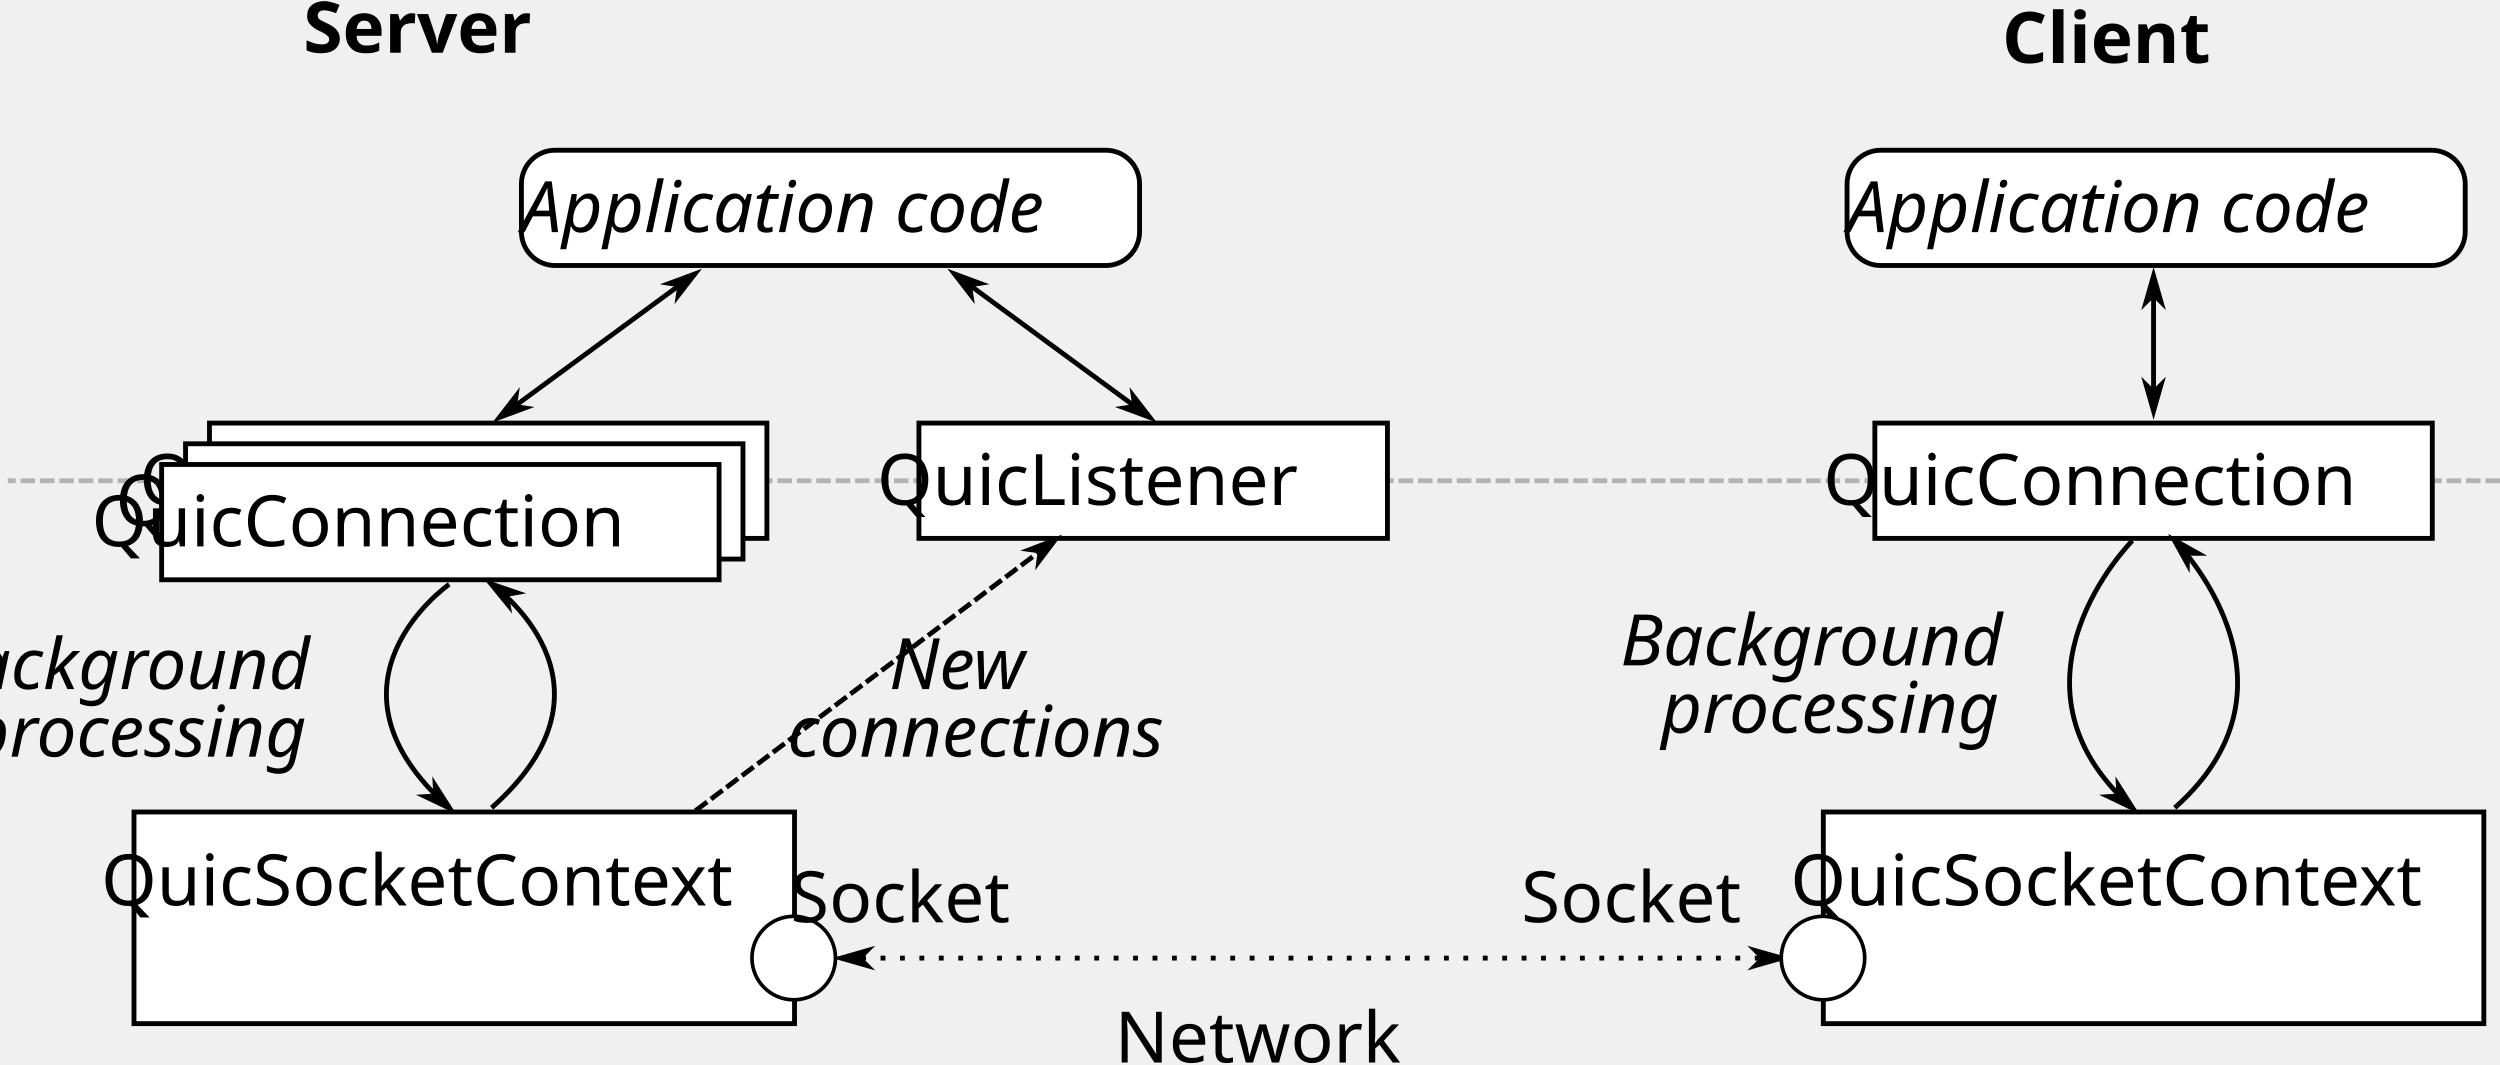
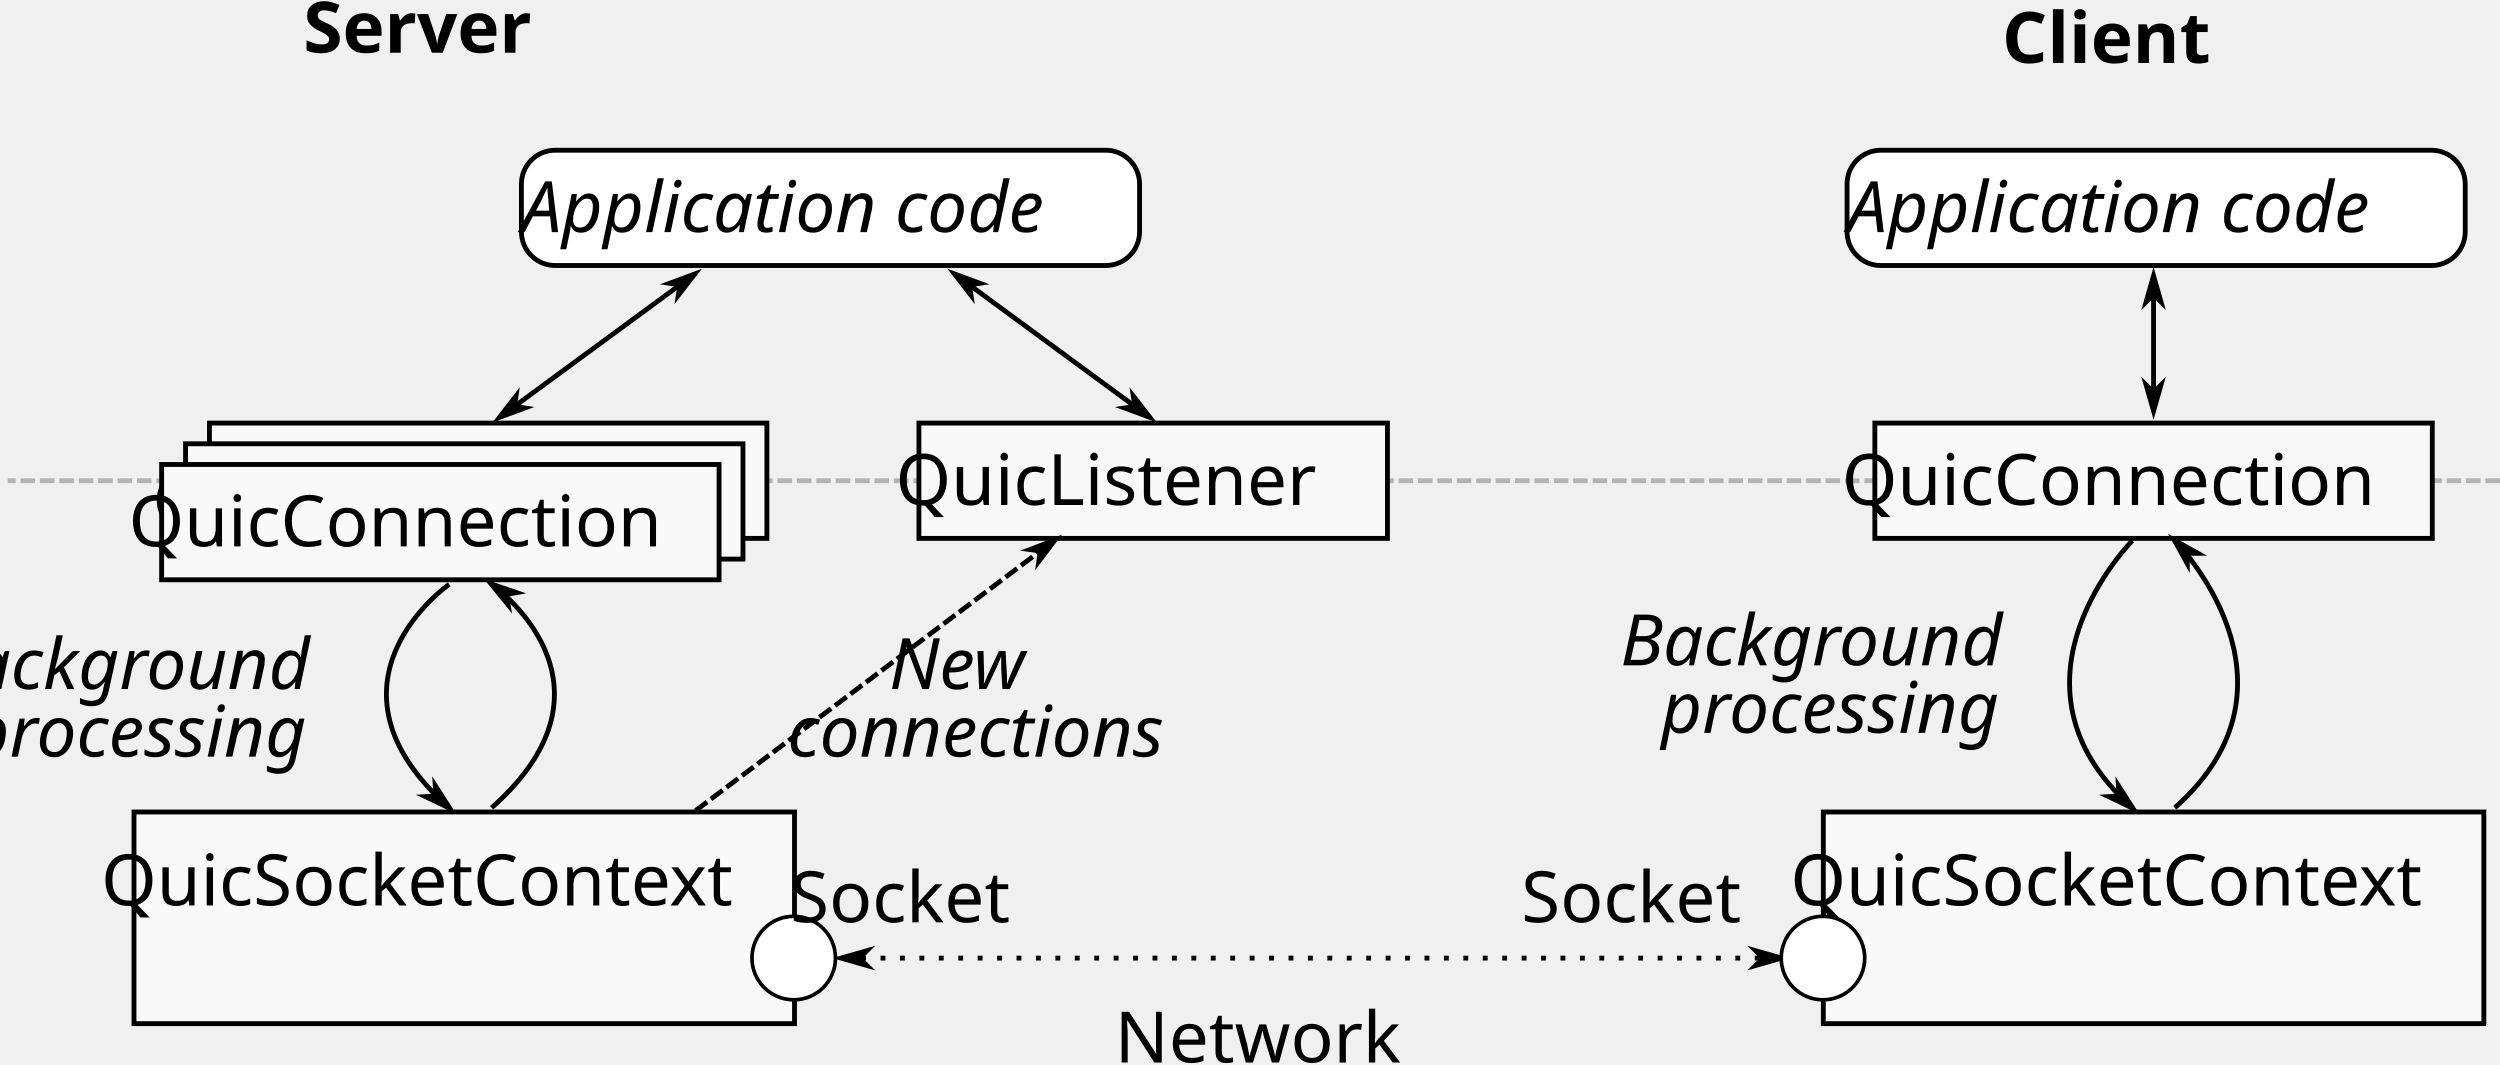
- <svg xmlns="http://www.w3.org/2000/svg" width="136.407mm" height="58.062mm" viewBox="0 0 136.407 58.062" version="1.1" id="svg8">
+ <svg xmlns="http://www.w3.org/2000/svg" id="svg8" version="1.1" viewBox="0 0 136.407 58.062" height="58.062mm" width="136.407mm">
  <defs id="defs2">
-     <marker style="overflow:visible" id="marker2429" refX="0" refY="0" orient="auto">
-       <path transform="matrix(-0.4,0,0,-0.4,-4,0)" style="fill:#000000;fill-opacity:1;fill-rule:evenodd;stroke:#000000;stroke-width:1pt;stroke-opacity:1" d="M 0,0 5,-5 -12.5,0 5,5 Z" id="path2427" />
+     <marker orient="auto" refY="0" refX="0" id="marker2429" style="overflow:visible">
+       <path id="path2427" d="M 0,0 5,-5 -12.5,0 5,5 Z" style="fill:#000000;fill-opacity:1;fill-rule:evenodd;stroke:#000000;stroke-width:1pt;stroke-opacity:1" transform="matrix(-0.4,0,0,-0.4,-4,0)" />
    </marker>
-     <marker style="overflow:visible" id="marker2347" refX="0" refY="0" orient="auto">
-       <path transform="matrix(0.4,0,0,0.4,4,0)" style="fill:#000000;fill-opacity:1;fill-rule:evenodd;stroke:#000000;stroke-width:1pt;stroke-opacity:1" d="M 0,0 5,-5 -12.5,0 5,5 Z" id="path2345" />
+     <marker orient="auto" refY="0" refX="0" id="marker2347" style="overflow:visible">
+       <path id="path2345" d="M 0,0 5,-5 -12.5,0 5,5 Z" style="fill:#000000;fill-opacity:1;fill-rule:evenodd;stroke:#000000;stroke-width:1pt;stroke-opacity:1" transform="matrix(0.4,0,0,0.4,4,0)" />
    </marker>
-     <marker style="overflow:visible" id="marker2067" refX="0" refY="0" orient="auto">
-       <path transform="matrix(-0.4,0,0,-0.4,-4,0)" style="fill:#000000;fill-opacity:1;fill-rule:evenodd;stroke:#000000;stroke-width:1pt;stroke-opacity:1" d="M 0,0 5,-5 -12.5,0 5,5 Z" id="path2065" />
+     <marker orient="auto" refY="0" refX="0" id="marker2067" style="overflow:visible">
+       <path id="path2065" d="M 0,0 5,-5 -12.5,0 5,5 Z" style="fill:#000000;fill-opacity:1;fill-rule:evenodd;stroke:#000000;stroke-width:1pt;stroke-opacity:1" transform="matrix(-0.4,0,0,-0.4,-4,0)" />
    </marker>
-     <marker style="overflow:visible" id="marker1821" refX="0" refY="0" orient="auto">
-       <path transform="matrix(-0.4,0,0,-0.4,-4,0)" style="fill:#000000;fill-opacity:1;fill-rule:evenodd;stroke:#000000;stroke-width:1pt;stroke-opacity:1" d="M 0,0 5,-5 -12.5,0 5,5 Z" id="path1819" />
+     <marker orient="auto" refY="0" refX="0" id="marker1821" style="overflow:visible">
+       <path id="path1819" d="M 0,0 5,-5 -12.5,0 5,5 Z" style="fill:#000000;fill-opacity:1;fill-rule:evenodd;stroke:#000000;stroke-width:1pt;stroke-opacity:1" transform="matrix(-0.4,0,0,-0.4,-4,0)" />
    </marker>
-     <marker style="overflow:visible" id="marker1811" refX="0" refY="0" orient="auto">
-       <path transform="matrix(0.4,0,0,0.4,4,0)" style="fill:#000000;fill-opacity:1;fill-rule:evenodd;stroke:#000000;stroke-width:1pt;stroke-opacity:1" d="M 0,0 5,-5 -12.5,0 5,5 Z" id="path1809" />
+     <marker orient="auto" refY="0" refX="0" id="marker1811" style="overflow:visible">
+       <path id="path1809" d="M 0,0 5,-5 -12.5,0 5,5 Z" style="fill:#000000;fill-opacity:1;fill-rule:evenodd;stroke:#000000;stroke-width:1pt;stroke-opacity:1" transform="matrix(0.4,0,0,0.4,4,0)" />
    </marker>
-     <marker style="overflow:visible" id="marker1629" refX="0" refY="0" orient="auto">
-       <path transform="matrix(-0.4,0,0,-0.4,-4,0)" style="fill:#000000;fill-opacity:1;fill-rule:evenodd;stroke:#000000;stroke-width:1pt;stroke-opacity:1" d="M 0,0 5,-5 -12.5,0 5,5 Z" id="path1627" />
+     <marker orient="auto" refY="0" refX="0" id="marker1629" style="overflow:visible">
+       <path id="path1627" d="M 0,0 5,-5 -12.5,0 5,5 Z" style="fill:#000000;fill-opacity:1;fill-rule:evenodd;stroke:#000000;stroke-width:1pt;stroke-opacity:1" transform="matrix(-0.4,0,0,-0.4,-4,0)" />
    </marker>
-     <marker style="overflow:visible" id="marker1619" refX="0" refY="0" orient="auto">
-       <path transform="matrix(0.4,0,0,0.4,4,0)" style="fill:#000000;fill-opacity:1;fill-rule:evenodd;stroke:#000000;stroke-width:1pt;stroke-opacity:1" d="M 0,0 5,-5 -12.5,0 5,5 Z" id="path1617" />
+     <marker orient="auto" refY="0" refX="0" id="marker1619" style="overflow:visible">
+       <path id="path1617" d="M 0,0 5,-5 -12.5,0 5,5 Z" style="fill:#000000;fill-opacity:1;fill-rule:evenodd;stroke:#000000;stroke-width:1pt;stroke-opacity:1" transform="matrix(0.4,0,0,0.4,4,0)" />
    </marker>
-     <marker style="overflow:visible" id="marker1451" refX="0" refY="0" orient="auto">
-       <path transform="matrix(-0.4,0,0,-0.4,-4,0)" style="fill:#000000;fill-opacity:1;fill-rule:evenodd;stroke:#000000;stroke-width:1pt;stroke-opacity:1" d="M 0,0 5,-5 -12.5,0 5,5 Z" id="path1449" />
+     <marker orient="auto" refY="0" refX="0" id="marker1451" style="overflow:visible">
+       <path id="path1449" d="M 0,0 5,-5 -12.5,0 5,5 Z" style="fill:#000000;fill-opacity:1;fill-rule:evenodd;stroke:#000000;stroke-width:1pt;stroke-opacity:1" transform="matrix(-0.4,0,0,-0.4,-4,0)" />
    </marker>
-     <marker style="overflow:visible" id="marker1441" refX="0" refY="0" orient="auto">
-       <path transform="matrix(0.4,0,0,0.4,4,0)" style="fill:#000000;fill-opacity:1;fill-rule:evenodd;stroke:#000000;stroke-width:1pt;stroke-opacity:1" d="M 0,0 5,-5 -12.5,0 5,5 Z" id="path1439" />
+     <marker orient="auto" refY="0" refX="0" id="marker1441" style="overflow:visible">
+       <path id="path1439" d="M 0,0 5,-5 -12.5,0 5,5 Z" style="fill:#000000;fill-opacity:1;fill-rule:evenodd;stroke:#000000;stroke-width:1pt;stroke-opacity:1" transform="matrix(0.4,0,0,0.4,4,0)" />
    </marker>
-     <marker style="overflow:visible" id="Arrow1Mstart" refX="0" refY="0" orient="auto">
-       <path transform="matrix(0.4,0,0,0.4,4,0)" style="fill:#000000;fill-opacity:1;fill-rule:evenodd;stroke:#000000;stroke-width:1pt;stroke-opacity:1" d="M 0,0 5,-5 -12.5,0 5,5 Z" id="path1007" />
+     <marker orient="auto" refY="0" refX="0" id="Arrow1Mstart" style="overflow:visible">
+       <path id="path1007" d="M 0,0 5,-5 -12.5,0 5,5 Z" style="fill:#000000;fill-opacity:1;fill-rule:evenodd;stroke:#000000;stroke-width:1pt;stroke-opacity:1" transform="matrix(0.4,0,0,0.4,4,0)" />
    </marker>
-     <marker style="overflow:visible" id="Arrow1Mend" refX="0" refY="0" orient="auto">
-       <path transform="matrix(-0.4,0,0,-0.4,-4,0)" style="fill:#000000;fill-opacity:1;fill-rule:evenodd;stroke:#000000;stroke-width:1pt;stroke-opacity:1" d="M 0,0 5,-5 -12.5,0 5,5 Z" id="path1010" />
+     <marker orient="auto" refY="0" refX="0" id="Arrow1Mend" style="overflow:visible">
+       <path id="path1010" d="M 0,0 5,-5 -12.5,0 5,5 Z" style="fill:#000000;fill-opacity:1;fill-rule:evenodd;stroke:#000000;stroke-width:1pt;stroke-opacity:1" transform="matrix(-0.4,0,0,-0.4,-4,0)" />
    </marker>
-     <marker style="overflow:visible" id="marker2627" refX="0" refY="0" orient="auto">
-       <path transform="matrix(0.4,0,0,0.4,4,0)" style="fill:#000000;fill-opacity:1;fill-rule:evenodd;stroke:#000000;stroke-width:1pt;stroke-opacity:1" d="M 0,0 5,-5 -12.5,0 5,5 Z" id="path2625" />
+     <marker orient="auto" refY="0" refX="0" id="marker2627" style="overflow:visible">
+       <path id="path2625" d="M 0,0 5,-5 -12.5,0 5,5 Z" style="fill:#000000;fill-opacity:1;fill-rule:evenodd;stroke:#000000;stroke-width:1pt;stroke-opacity:1" transform="matrix(0.4,0,0,0.4,4,0)" />
    </marker>
-     <marker style="overflow:visible" id="marker2637" refX="0" refY="0" orient="auto">
-       <path transform="matrix(-0.4,0,0,-0.4,-4,0)" style="fill:#000000;fill-opacity:1;fill-rule:evenodd;stroke:#000000;stroke-width:1pt;stroke-opacity:1" d="M 0,0 5,-5 -12.5,0 5,5 Z" id="path2635" />
+     <marker orient="auto" refY="0" refX="0" id="marker2637" style="overflow:visible">
+       <path id="path2635" d="M 0,0 5,-5 -12.5,0 5,5 Z" style="fill:#000000;fill-opacity:1;fill-rule:evenodd;stroke:#000000;stroke-width:1pt;stroke-opacity:1" transform="matrix(-0.4,0,0,-0.4,-4,0)" />
    </marker>
-     <marker style="overflow:visible" id="marker2347-3" refX="0" refY="0" orient="auto">
-       <path transform="matrix(0.4,0,0,0.4,4,0)" style="fill:#000000;fill-opacity:1;fill-rule:evenodd;stroke:#000000;stroke-width:1pt;stroke-opacity:1" d="M 0,0 5,-5 -12.5,0 5,5 Z" id="path2345-8" />
+     <marker orient="auto" refY="0" refX="0" id="marker2347-3" style="overflow:visible">
+       <path id="path2345-8" d="M 0,0 5,-5 -12.5,0 5,5 Z" style="fill:#000000;fill-opacity:1;fill-rule:evenodd;stroke:#000000;stroke-width:1pt;stroke-opacity:1" transform="matrix(0.4,0,0,0.4,4,0)" />
    </marker>
-     <marker style="overflow:visible" id="marker2429-5" refX="0" refY="0" orient="auto">
-       <path transform="matrix(-0.4,0,0,-0.4,-4,0)" style="fill:#000000;fill-opacity:1;fill-rule:evenodd;stroke:#000000;stroke-width:1pt;stroke-opacity:1" d="M 0,0 5,-5 -12.5,0 5,5 Z" id="path2427-6" />
+     <marker orient="auto" refY="0" refX="0" id="marker2429-5" style="overflow:visible">
+       <path id="path2427-6" d="M 0,0 5,-5 -12.5,0 5,5 Z" style="fill:#000000;fill-opacity:1;fill-rule:evenodd;stroke:#000000;stroke-width:1pt;stroke-opacity:1" transform="matrix(-0.4,0,0,-0.4,-4,0)" />
    </marker>
  </defs>
-   <g id="layer1" transform="translate(-12.75282,5.172598)">
-     <path style="fill:#b3b3b3;stroke:#b3b3b3;stroke-width:0.265;stroke-linecap:butt;stroke-linejoin:miter;stroke-miterlimit:4;stroke-dasharray:0.794, 0.265;stroke-dashoffset:0;stroke-opacity:1" d="M 149.16,21.058 H 13.177" id="path2201" />
-     <text xml:space="preserve" style="font-size:3.528px;line-height:1.25;font-family:sans-serif;-inkscape-font-specification:sans-serif;letter-spacing:0px;stroke-width:0.265" x="37.19" y="33.547" id="text835">
-       <tspan id="tspan833" x="37.19" y="33.547" style="stroke-width:0.265" />
+   <g transform="translate(-12.75282,5.172598)" id="layer1">
+     <path id="path2201" d="M 149.16,21.058 H 13.177" style="fill:#b3b3b3;stroke:#b3b3b3;stroke-width:0.265;stroke-linecap:butt;stroke-linejoin:miter;stroke-miterlimit:4;stroke-dasharray:0.794, 0.265;stroke-dashoffset:0;stroke-opacity:1" />
+     <text id="text835" y="33.547" x="37.19" style="font-size:3.528px;line-height:1.25;font-family:sans-serif;-inkscape-font-specification:sans-serif;letter-spacing:0px;stroke-width:0.265" xml:space="preserve">
+       <tspan style="stroke-width:0.265" y="33.547" x="37.19" id="tspan833" />
    </text>
-     <text xml:space="preserve" style="font-style:normal;font-variant:normal;font-weight:bold;font-stretch:normal;font-size:3.881px;line-height:1.25;font-family:sans-serif;-inkscape-font-specification:'sans-serif Bold';text-align:center;letter-spacing:0px;text-anchor:middle;stroke-width:0.265" x="38.059" y="-2.297" id="text855">
-       <tspan id="tspan853" x="38.059" y="-2.297" style="font-style:normal;font-variant:normal;font-weight:bold;font-stretch:normal;font-family:sans-serif;-inkscape-font-specification:'sans-serif Bold';stroke-width:0.265">Server</tspan>
+     <text id="text855" y="-2.297" x="38.059" style="font-style:normal;font-variant:normal;font-weight:bold;font-stretch:normal;font-size:3.881px;line-height:1.25;font-family:sans-serif;-inkscape-font-specification:'sans-serif Bold';text-align:center;letter-spacing:0px;text-anchor:middle;stroke-width:0.265" xml:space="preserve">
+       <tspan style="font-style:normal;font-variant:normal;font-weight:bold;font-stretch:normal;font-family:sans-serif;-inkscape-font-specification:'sans-serif Bold';stroke-width:0.265" y="-2.297" x="38.059" id="tspan853">Server</tspan>
    </text>
-     <text xml:space="preserve" style="font-style:normal;font-variant:normal;font-weight:bold;font-stretch:normal;font-size:3.881px;line-height:1.25;font-family:sans-serif;-inkscape-font-specification:'sans-serif Bold';text-align:center;letter-spacing:0px;text-anchor:middle;stroke-width:0.265" x="130.203" y="-1.733" id="text859">
-       <tspan id="tspan857" x="130.203" y="-1.733" style="font-style:normal;font-variant:normal;font-weight:bold;font-stretch:normal;font-family:sans-serif;-inkscape-font-specification:'sans-serif Bold';stroke-width:0.265">Client</tspan>
+     <text id="text859" y="-1.733" x="130.203" style="font-style:normal;font-variant:normal;font-weight:bold;font-stretch:normal;font-size:3.881px;line-height:1.25;font-family:sans-serif;-inkscape-font-specification:'sans-serif Bold';text-align:center;letter-spacing:0px;text-anchor:middle;stroke-width:0.265" xml:space="preserve">
+       <tspan style="font-style:normal;font-variant:normal;font-weight:bold;font-stretch:normal;font-family:sans-serif;-inkscape-font-specification:'sans-serif Bold';stroke-width:0.265" y="-1.733" x="130.203" id="tspan857">Client</tspan>
    </text>
-     <path style="fill:none;stroke:#000000;stroke-width:0.265;stroke-linecap:butt;stroke-linejoin:miter;stroke-miterlimit:4;stroke-dasharray:0.265, 0.795;stroke-dashoffset:0;stroke-opacity:1;marker-start:url(#marker1811);marker-end:url(#marker2067)" d="m 58.678,47.104 h 51.244" id="path904" />
-     <rect style="fill:#ffffff;stroke:#000000;stroke-width:0.265;stroke-miterlimit:4;stroke-dasharray:none;stroke-dashoffset:0" id="rect979" width="36.04" height="11.548" x="20.064" y="39.132" />
-     <text xml:space="preserve" style="font-style:normal;font-variant:normal;font-weight:normal;font-stretch:normal;font-size:3.881px;line-height:1.25;font-family:sans-serif;-inkscape-font-specification:sans-serif;text-align:center;letter-spacing:0px;text-anchor:middle;stroke-width:0.265" x="38.026" y="44.232" id="text983">
-       <tspan id="tspan981" x="38.026" y="44.232" style="font-style:normal;font-variant:normal;font-weight:normal;font-stretch:normal;font-family:sans-serif;-inkscape-font-specification:sans-serif;stroke-width:0.265">QuicSocketContext</tspan>
+     <path id="path904" d="m 58.678,47.104 h 51.244" style="fill:none;stroke:#000000;stroke-width:0.265;stroke-linecap:butt;stroke-linejoin:miter;stroke-miterlimit:4;stroke-dasharray:0.265, 0.795;stroke-dashoffset:0;stroke-opacity:1;marker-start:url(#marker1811);marker-end:url(#marker2067)" />
+     <rect y="39.132" x="20.064" height="11.548" width="36.04" id="rect979" style="fill:#f9f9f9;stroke:#000000;stroke-width:0.265;stroke-miterlimit:4;stroke-dasharray:none;stroke-dashoffset:0" />
+     <text id="text983" y="44.232" x="38.026" style="font-style:normal;font-variant:normal;font-weight:normal;font-stretch:normal;font-size:3.881px;line-height:1.25;font-family:sans-serif;-inkscape-font-specification:sans-serif;text-align:center;letter-spacing:0px;text-anchor:middle;stroke-width:0.265" xml:space="preserve">
+       <tspan style="font-style:normal;font-variant:normal;font-weight:normal;font-stretch:normal;font-family:sans-serif;-inkscape-font-specification:sans-serif;stroke-width:0.265" y="44.232" x="38.026" id="tspan981">QuicSocketContext</tspan>
    </text>
-     <circle style="fill:#ffffff;stroke:#000000;stroke-width:0.2" id="path887" cx="56.06" cy="47.102" r="2.278" />
-     <rect style="fill:#ffffff;stroke:#000000;stroke-width:0.265;stroke-miterlimit:4;stroke-dasharray:none;stroke-dashoffset:0" id="rect964" width="36.04" height="11.548" x="112.238" y="39.132" />
-     <text xml:space="preserve" style="font-style:normal;font-variant:normal;font-weight:normal;font-stretch:normal;font-size:3.881px;line-height:1.25;font-family:sans-serif;-inkscape-font-specification:sans-serif;text-align:center;letter-spacing:0px;text-anchor:middle;stroke-width:0.265" x="130.199" y="44.232" id="text908">
-       <tspan id="tspan906" x="130.199" y="44.232" style="font-style:normal;font-variant:normal;font-weight:normal;font-stretch:normal;font-family:sans-serif;-inkscape-font-specification:sans-serif;stroke-width:0.265">QuicSocketContext</tspan>
+     <circle r="2.278" cy="47.102" cx="56.06" id="path887" style="fill:#ffffff;stroke:#000000;stroke-width:0.2" />
+     <rect y="39.132" x="112.238" height="11.548" width="36.04" id="rect964" style="fill:#f9f9f9;stroke:#000000;stroke-width:0.265;stroke-miterlimit:4;stroke-dasharray:none;stroke-dashoffset:0" />
+     <text id="text908" y="44.232" x="130.199" style="font-style:normal;font-variant:normal;font-weight:normal;font-stretch:normal;font-size:3.881px;line-height:1.25;font-family:sans-serif;-inkscape-font-specification:sans-serif;text-align:center;letter-spacing:0px;text-anchor:middle;stroke-width:0.265" xml:space="preserve">
+       <tspan style="font-style:normal;font-variant:normal;font-weight:normal;font-stretch:normal;font-family:sans-serif;-inkscape-font-specification:sans-serif;stroke-width:0.265" y="44.232" x="130.199" id="tspan906">QuicSocketContext</tspan>
    </text>
-     <text xml:space="preserve" style="font-style:normal;font-variant:normal;font-weight:normal;font-stretch:normal;font-size:3.881px;line-height:1.25;font-family:sans-serif;-inkscape-font-specification:sans-serif;text-align:center;letter-spacing:0px;text-anchor:middle;stroke-width:0.265" x="104.278" y="45.151" id="text898">
-       <tspan id="tspan896" x="104.278" y="45.151" style="font-style:normal;font-variant:normal;font-weight:normal;font-stretch:normal;font-family:sans-serif;-inkscape-font-specification:sans-serif;stroke-width:0.265">Socket</tspan>
+     <text id="text898" y="45.151" x="104.278" style="font-style:normal;font-variant:normal;font-weight:normal;font-stretch:normal;font-size:3.881px;line-height:1.25;font-family:sans-serif;-inkscape-font-specification:sans-serif;text-align:center;letter-spacing:0px;text-anchor:middle;stroke-width:0.265" xml:space="preserve">
+       <tspan style="font-style:normal;font-variant:normal;font-weight:normal;font-stretch:normal;font-family:sans-serif;-inkscape-font-specification:sans-serif;stroke-width:0.265" y="45.151" x="104.278" id="tspan896">Socket</tspan>
    </text>
-     <circle style="fill:#ffffff;stroke:#000000;stroke-width:0.2" id="circle900" cx="112.219" cy="47.102" r="2.278" />
-     <text xml:space="preserve" style="font-style:normal;font-variant:normal;font-weight:normal;font-stretch:normal;font-size:3.881px;line-height:1.25;font-family:sans-serif;-inkscape-font-specification:sans-serif;text-align:center;letter-spacing:0px;text-anchor:middle;stroke-width:0.265" x="83.906" y="52.8" id="text920">
-       <tspan id="tspan918" x="83.906" y="52.8" style="font-style:normal;font-variant:normal;font-weight:normal;font-stretch:normal;font-family:sans-serif;-inkscape-font-specification:sans-serif;text-align:center;text-anchor:middle;stroke-width:0.265">Network</tspan>
+     <circle r="2.278" cy="47.102" cx="112.219" id="circle900" style="fill:#ffffff;stroke:#000000;stroke-width:0.2" />
+     <text id="text920" y="52.8" x="83.906" style="font-style:normal;font-variant:normal;font-weight:normal;font-stretch:normal;font-size:3.881px;line-height:1.25;font-family:sans-serif;-inkscape-font-specification:sans-serif;text-align:center;letter-spacing:0px;text-anchor:middle;stroke-width:0.265" xml:space="preserve">
+       <tspan style="font-style:normal;font-variant:normal;font-weight:normal;font-stretch:normal;font-family:sans-serif;-inkscape-font-specification:sans-serif;text-align:center;text-anchor:middle;stroke-width:0.265" y="52.8" x="83.906" id="tspan918">Network</tspan>
    </text>
-     <g id="g933" transform="translate(69.2602,2.252907)">
-       <rect style="fill:#ffffff;stroke:#000000;stroke-width:0.265;stroke-miterlimit:4;stroke-dasharray:none;stroke-dashoffset:0" id="rect924" width="30.415" height="6.291" x="45.79" y="15.659" />
-       <text xml:space="preserve" style="font-style:normal;font-variant:normal;font-weight:normal;font-stretch:normal;font-size:3.881px;line-height:1.25;font-family:sans-serif;-inkscape-font-specification:sans-serif;text-align:center;letter-spacing:0px;text-anchor:middle;stroke-width:0.265" x="61.057" y="20.128" id="text928">
-         <tspan id="tspan926" x="61.057" y="20.128" style="font-style:normal;font-variant:normal;font-weight:normal;font-stretch:normal;font-family:sans-serif;-inkscape-font-specification:sans-serif;stroke-width:0.265">QuicConnection</tspan>
-       </text>
+     <rect style="fill:#f9f9f9;stroke:#000000;stroke-width:0.265;stroke-miterlimit:4;stroke-dasharray:none;stroke-dashoffset:0" id="rect924" width="30.415" height="6.291" x="115.05" y="17.912" />
+     <text xml:space="preserve" style="font-style:normal;font-variant:normal;font-weight:normal;font-stretch:normal;font-size:3.881px;line-height:1.25;font-family:sans-serif;-inkscape-font-specification:sans-serif;text-align:center;letter-spacing:0px;text-anchor:middle;stroke-width:0.265" x="130.318" y="22.381" id="text928">
+       <tspan id="tspan926" x="130.318" y="22.381" style="font-style:normal;font-variant:normal;font-weight:normal;font-stretch:normal;font-family:sans-serif;-inkscape-font-specification:sans-serif;stroke-width:0.265">QuicConnection</tspan>
+     </text>
+     <rect style="fill:#f9f9f9;stroke:#000000;stroke-width:0.265;stroke-miterlimit:4;stroke-dasharray:none;stroke-dashoffset:0" id="rect948" width="25.563" height="6.291" x="62.892" y="17.912" />
+     <text xml:space="preserve" style="font-style:normal;font-variant:normal;font-weight:normal;font-stretch:normal;font-size:3.881px;line-height:1.25;font-family:sans-serif;-inkscape-font-specification:sans-serif;text-align:center;letter-spacing:0px;text-anchor:middle;stroke-width:0.265" x="75.623" y="22.381" id="text952">
+       <tspan id="tspan950" x="75.623" y="22.381" style="font-style:normal;font-variant:normal;font-weight:normal;font-stretch:normal;font-family:sans-serif;-inkscape-font-specification:sans-serif;stroke-width:0.265">QuicListener</tspan>
+     </text>
+     <text id="text989" y="45.151" x="64.387" style="font-style:normal;font-variant:normal;font-weight:normal;font-stretch:normal;font-size:3.881px;line-height:1.25;font-family:sans-serif;-inkscape-font-specification:sans-serif;text-align:center;letter-spacing:0px;text-anchor:middle;stroke-width:0.265" xml:space="preserve">
+       <tspan style="font-style:normal;font-variant:normal;font-weight:normal;font-stretch:normal;font-family:sans-serif;-inkscape-font-specification:sans-serif;stroke-width:0.265" y="45.151" x="64.387" id="tspan987">Socket</tspan>
+     </text>
+     <g transform="translate(0.2309079)" id="g1359">
+       <path id="path997" d="m 131.183,24.325 c 0,0 7.71,7.753 0,14.578" style="fill:none;stroke:#000000;stroke-width:0.265px;stroke-linecap:butt;stroke-linejoin:miter;stroke-opacity:1;marker-start:url(#Arrow1Mstart)" />
+       <path id="path999" d="m 128.87,24.325 c 0,0 -7.71,7.753 0,14.578" style="fill:none;stroke:#000000;stroke-width:0.265px;stroke-linecap:butt;stroke-linejoin:miter;stroke-opacity:1;marker-end:url(#Arrow1Mend)" />
    </g>
-     <g id="g962" transform="translate(-3.785718,-11.50204)">
-       <rect style="fill:#ffffff;stroke:#000000;stroke-width:0.265;stroke-miterlimit:4;stroke-dasharray:none;stroke-dashoffset:0" id="rect948" width="25.563" height="6.291" x="66.678" y="29.414" />
-       <text xml:space="preserve" style="font-style:normal;font-variant:normal;font-weight:normal;font-stretch:normal;font-size:3.881px;line-height:1.25;font-family:sans-serif;-inkscape-font-specification:sans-serif;text-align:center;letter-spacing:0px;text-anchor:middle;stroke-width:0.265" x="79.409" y="33.883" id="text952">
-         <tspan id="tspan950" x="79.409" y="33.883" style="font-style:normal;font-variant:normal;font-weight:normal;font-stretch:normal;font-family:sans-serif;-inkscape-font-specification:sans-serif;stroke-width:0.265">QuicListener</tspan>
-       </text>
+     <rect y="17.912" x="24.181" height="6.291" width="30.415" id="rect922" style="fill:#f9f9f9;stroke:#000000;stroke-width:0.265;stroke-miterlimit:4;stroke-dasharray:none;stroke-dashoffset:0" />
+     <text id="text912" y="22.381" x="39.449" style="font-style:normal;font-variant:normal;font-weight:normal;font-stretch:normal;font-size:3.881px;line-height:1.25;font-family:sans-serif;-inkscape-font-specification:sans-serif;text-align:center;letter-spacing:0px;text-anchor:middle;stroke-width:0.265" xml:space="preserve">
+       <tspan style="font-style:normal;font-variant:normal;font-weight:normal;font-stretch:normal;font-family:sans-serif;-inkscape-font-specification:sans-serif;stroke-width:0.265" y="22.381" x="39.449" id="tspan910">QuicConnection</tspan>
+     </text>
+     <rect y="19.042" x="22.877" height="6.291" width="30.415" id="rect940" style="fill:#f9f9f9;stroke:#000000;stroke-width:0.265;stroke-miterlimit:4;stroke-dasharray:none;stroke-dashoffset:0" />
+     <text id="text944" y="23.511" x="38.144" style="font-style:normal;font-variant:normal;font-weight:normal;font-stretch:normal;font-size:3.881px;line-height:1.25;font-family:sans-serif;-inkscape-font-specification:sans-serif;text-align:center;letter-spacing:0px;text-anchor:middle;stroke-width:0.265" xml:space="preserve">
+       <tspan style="font-style:normal;font-variant:normal;font-weight:normal;font-stretch:normal;font-family:sans-serif;-inkscape-font-specification:sans-serif;stroke-width:0.265" y="23.511" x="38.144" id="tspan942">QuicConnection</tspan>
+     </text>
+     <rect y="20.171" x="21.572" height="6.291" width="30.415" id="rect1565" style="fill:#f9f9f9;stroke:#000000;stroke-width:0.265;stroke-miterlimit:4;stroke-dasharray:none;stroke-dashoffset:0" />
+     <text id="text1569" y="24.64" x="36.84" style="font-style:normal;font-variant:normal;font-weight:normal;font-stretch:normal;font-size:3.881px;line-height:1.25;font-family:sans-serif;-inkscape-font-specification:sans-serif;text-align:center;letter-spacing:0px;text-anchor:middle;stroke-width:0.265" xml:space="preserve">
+       <tspan style="font-style:normal;font-variant:normal;font-weight:normal;font-stretch:normal;font-family:sans-serif;-inkscape-font-specification:sans-serif;stroke-width:0.265" y="24.64" x="36.84" id="tspan1567">QuicConnection</tspan>
+     </text>
+     <g transform="translate(-91.60663)" id="g1615">
+       <path id="path1611" d="m 131.183,26.708 c 0,0 7.71,5.37 0,12.195" style="fill:none;stroke:#000000;stroke-width:0.265px;stroke-linecap:butt;stroke-linejoin:miter;stroke-opacity:1;marker-start:url(#marker1619)" />
+       <path id="path1613" d="m 128.87,26.708 c 0,0 -7.71,5.37 0,12.195" style="fill:none;stroke:#000000;stroke-width:0.265px;stroke-linecap:butt;stroke-linejoin:miter;stroke-opacity:1;marker-end:url(#marker1629)" />
    </g>
-     <text xml:space="preserve" style="font-style:normal;font-variant:normal;font-weight:normal;font-stretch:normal;font-size:3.881px;line-height:1.25;font-family:sans-serif;-inkscape-font-specification:sans-serif;text-align:center;letter-spacing:0px;text-anchor:middle;stroke-width:0.265" x="64.387" y="45.151" id="text989">
-       <tspan id="tspan987" x="64.387" y="45.151" style="font-style:normal;font-variant:normal;font-weight:normal;font-stretch:normal;font-family:sans-serif;-inkscape-font-specification:sans-serif;stroke-width:0.265">Socket</tspan>
+     <text id="text1723" y="31.129" x="115.126" style="font-style:normal;font-variant:normal;font-weight:normal;font-stretch:normal;font-size:3.881px;line-height:0.95;font-family:sans-serif;-inkscape-font-specification:sans-serif;text-align:center;letter-spacing:0px;text-anchor:middle;stroke-width:0.265" xml:space="preserve">
+       <tspan style="font-style:italic;font-variant:normal;font-weight:normal;font-stretch:normal;font-family:sans-serif;-inkscape-font-specification:'sans-serif Italic';stroke-width:0.265" y="31.129" x="115.126" id="tspan1721">Background</tspan>
+       <tspan id="tspan1727" style="font-style:italic;font-variant:normal;font-weight:normal;font-stretch:normal;font-family:sans-serif;-inkscape-font-specification:'sans-serif Italic';stroke-width:0.265" y="34.815" x="115.126">processing</tspan>
    </text>
-     <g id="g1359" transform="translate(0.2309079)">
-       <path style="fill:none;stroke:#000000;stroke-width:0.265px;stroke-linecap:butt;stroke-linejoin:miter;stroke-opacity:1;marker-start:url(#Arrow1Mstart)" d="m 131.183,24.325 c 0,0 7.71,7.753 0,14.578" id="path997" />
-       <path style="fill:none;stroke:#000000;stroke-width:0.265px;stroke-linecap:butt;stroke-linejoin:miter;stroke-opacity:1;marker-end:url(#Arrow1Mend)" d="m 128.87,24.325 c 0,0 -7.71,7.753 0,14.578" id="path999" />
+     <text id="text1753" y="32.425" x="22.77" style="font-style:normal;font-variant:normal;font-weight:normal;font-stretch:normal;font-size:3.881px;line-height:0.95;font-family:sans-serif;-inkscape-font-specification:sans-serif;text-align:center;letter-spacing:0px;text-anchor:middle;stroke-width:0.265" xml:space="preserve">
+       <tspan style="font-style:italic;font-variant:normal;font-weight:normal;font-stretch:normal;font-family:sans-serif;-inkscape-font-specification:'sans-serif Italic';stroke-width:0.265" y="32.425" x="22.77" id="tspan1749">Background</tspan>
+       <tspan id="tspan1751" style="font-style:italic;font-variant:normal;font-weight:normal;font-stretch:normal;font-family:sans-serif;-inkscape-font-specification:'sans-serif Italic';stroke-width:0.265" y="36.112" x="22.77">processing</tspan>
+     </text>
+     <g transform="translate(-76.68062)" id="g1807">
+       <path id="path2041" d="M 127.379,39.062 146.969,24.308" style="fill:none;stroke:#000000;stroke-width:0.265;stroke-linecap:butt;stroke-linejoin:miter;stroke-miterlimit:4;stroke-dasharray:0.794, 0.265;stroke-dashoffset:0;stroke-opacity:1;marker-end:url(#marker1821)" />
    </g>
-     <g id="g1585" transform="translate(-29.15556,0.8192935)">
-       <g id="g938" transform="translate(7.546978,1.433614)">
-         <rect style="fill:#ffffff;stroke:#000000;stroke-width:0.265;stroke-miterlimit:4;stroke-dasharray:none;stroke-dashoffset:0" id="rect922" width="30.415" height="6.291" x="45.79" y="15.659" />
-         <text xml:space="preserve" style="font-style:normal;font-variant:normal;font-weight:normal;font-stretch:normal;font-size:3.881px;line-height:1.25;font-family:sans-serif;-inkscape-font-specification:sans-serif;text-align:center;letter-spacing:0px;text-anchor:middle;stroke-width:0.265" x="61.057" y="20.128" id="text912">
-           <tspan id="tspan910" x="61.057" y="20.128" style="font-style:normal;font-variant:normal;font-weight:normal;font-stretch:normal;font-family:sans-serif;-inkscape-font-specification:sans-serif;stroke-width:0.265">QuicConnection</tspan>
-         </text>
-       </g>
-       <g id="g946" transform="translate(6.242521,2.563058)">
-         <rect style="fill:#ffffff;stroke:#000000;stroke-width:0.265;stroke-miterlimit:4;stroke-dasharray:none;stroke-dashoffset:0" id="rect940" width="30.415" height="6.291" x="45.79" y="15.659" />
-         <text xml:space="preserve" style="font-style:normal;font-variant:normal;font-weight:normal;font-stretch:normal;font-size:3.881px;line-height:1.25;font-family:sans-serif;-inkscape-font-specification:sans-serif;text-align:center;letter-spacing:0px;text-anchor:middle;stroke-width:0.265" x="61.057" y="20.128" id="text944">
-           <tspan id="tspan942" x="61.057" y="20.128" style="font-style:normal;font-variant:normal;font-weight:normal;font-stretch:normal;font-family:sans-serif;-inkscape-font-specification:sans-serif;stroke-width:0.265">QuicConnection</tspan>
-         </text>
-       </g>
-       <g id="g1571" transform="translate(4.938058,3.692502)">
-         <rect style="fill:#ffffff;stroke:#000000;stroke-width:0.265;stroke-miterlimit:4;stroke-dasharray:none;stroke-dashoffset:0" id="rect1565" width="30.415" height="6.291" x="45.79" y="15.659" />
-         <text xml:space="preserve" style="font-style:normal;font-variant:normal;font-weight:normal;font-stretch:normal;font-size:3.881px;line-height:1.25;font-family:sans-serif;-inkscape-font-specification:sans-serif;text-align:center;letter-spacing:0px;text-anchor:middle;stroke-width:0.265" x="61.057" y="20.128" id="text1569">
-           <tspan id="tspan1567" x="61.057" y="20.128" style="font-style:normal;font-variant:normal;font-weight:normal;font-stretch:normal;font-family:sans-serif;-inkscape-font-specification:sans-serif;stroke-width:0.265">QuicConnection</tspan>
-         </text>
-       </g>
-     </g>
-     <g id="g1615" transform="translate(-91.60663)">
-       <path style="fill:none;stroke:#000000;stroke-width:0.265px;stroke-linecap:butt;stroke-linejoin:miter;stroke-opacity:1;marker-start:url(#marker1619)" d="m 131.183,26.708 c 0,0 7.71,5.37 0,12.195" id="path1611" />
-       <path style="fill:none;stroke:#000000;stroke-width:0.265px;stroke-linecap:butt;stroke-linejoin:miter;stroke-opacity:1;marker-end:url(#marker1629)" d="m 128.87,26.708 c 0,0 -7.71,5.37 0,12.195" id="path1613" />
-     </g>
-     <text xml:space="preserve" style="font-style:normal;font-variant:normal;font-weight:normal;font-stretch:normal;font-size:3.881px;line-height:0.95;font-family:sans-serif;-inkscape-font-specification:sans-serif;text-align:center;letter-spacing:0px;text-anchor:middle;stroke-width:0.265" x="115.126" y="31.129" id="text1723">
-       <tspan id="tspan1721" x="115.126" y="31.129" style="font-style:italic;font-variant:normal;font-weight:normal;font-stretch:normal;font-family:sans-serif;-inkscape-font-specification:'sans-serif Italic';stroke-width:0.265">Background</tspan>
-       <tspan x="115.126" y="34.815" style="font-style:italic;font-variant:normal;font-weight:normal;font-stretch:normal;font-family:sans-serif;-inkscape-font-specification:'sans-serif Italic';stroke-width:0.265" id="tspan1727">processing</tspan>
+     <text id="text2059" y="32.425" x="68.501" style="font-style:normal;font-variant:normal;font-weight:normal;font-stretch:normal;font-size:3.881px;line-height:0.95;font-family:sans-serif;-inkscape-font-specification:sans-serif;text-align:center;letter-spacing:0px;text-anchor:middle;stroke-width:0.265" xml:space="preserve">
+       <tspan id="tspan2057" style="font-style:italic;font-variant:normal;font-weight:normal;font-stretch:normal;font-family:sans-serif;-inkscape-font-specification:'sans-serif Italic';stroke-width:0.265" y="32.425" x="68.501">New</tspan>
+       <tspan id="tspan2063" style="font-style:italic;font-variant:normal;font-weight:normal;font-stretch:normal;font-family:sans-serif;-inkscape-font-specification:'sans-serif Italic';stroke-width:0.265" y="36.112" x="68.501">connections</tspan>
    </text>
-     <text xml:space="preserve" style="font-style:normal;font-variant:normal;font-weight:normal;font-stretch:normal;font-size:3.881px;line-height:0.95;font-family:sans-serif;-inkscape-font-specification:sans-serif;text-align:center;letter-spacing:0px;text-anchor:middle;stroke-width:0.265" x="22.77" y="32.425" id="text1753">
-       <tspan id="tspan1749" x="22.77" y="32.425" style="font-style:italic;font-variant:normal;font-weight:normal;font-stretch:normal;font-family:sans-serif;-inkscape-font-specification:'sans-serif Italic';stroke-width:0.265">Background</tspan>
-       <tspan x="22.77" y="36.112" style="font-style:italic;font-variant:normal;font-weight:normal;font-stretch:normal;font-family:sans-serif;-inkscape-font-specification:'sans-serif Italic';stroke-width:0.265" id="tspan1751">processing</tspan>
+     <rect ry="1.842" y="3.024" x="113.533" height="6.291" width="33.728" id="rect1045" style="fill:#ffffff;stroke:#000000;stroke-width:0.265;stroke-miterlimit:4;stroke-dasharray:none;stroke-dashoffset:0" />
+     <text id="text2293" y="7.493" x="130.318" style="font-style:italic;font-variant:normal;font-weight:normal;font-stretch:normal;font-size:3.881px;line-height:1.25;font-family:sans-serif;-inkscape-font-specification:'sans-serif Italic';text-align:center;letter-spacing:0px;text-anchor:middle;stroke-width:0.265" xml:space="preserve">
+       <tspan style="font-style:italic;font-variant:normal;font-weight:normal;font-stretch:normal;font-family:sans-serif;-inkscape-font-specification:'sans-serif Italic';stroke-width:0.265" y="7.493" x="130.318" id="tspan2291">Application code</tspan>
    </text>
-     <g id="g1807" transform="translate(-76.68062)">
-       <path style="fill:none;stroke:#000000;stroke-width:0.265;stroke-linecap:butt;stroke-linejoin:miter;stroke-miterlimit:4;stroke-dasharray:0.794, 0.265;stroke-dashoffset:0;stroke-opacity:1;marker-end:url(#marker1821)" d="M 127.379,39.062 146.969,24.308" id="path2041" />
-     </g>
-     <text xml:space="preserve" style="font-style:normal;font-variant:normal;font-weight:normal;font-stretch:normal;font-size:3.881px;line-height:0.95;font-family:sans-serif;-inkscape-font-specification:sans-serif;text-align:center;letter-spacing:0px;text-anchor:middle;stroke-width:0.265" x="68.501" y="32.425" id="text2059">
-       <tspan x="68.501" y="32.425" style="font-style:italic;font-variant:normal;font-weight:normal;font-stretch:normal;font-family:sans-serif;-inkscape-font-specification:'sans-serif Italic';stroke-width:0.265" id="tspan2057">New</tspan>
-       <tspan x="68.501" y="36.112" style="font-style:italic;font-variant:normal;font-weight:normal;font-stretch:normal;font-family:sans-serif;-inkscape-font-specification:'sans-serif Italic';stroke-width:0.265" id="tspan2063">connections</tspan>
+     <rect ry="1.842" y="3.024" x="41.203" height="6.291" width="33.728" id="rect2323" style="fill:#ffffff;stroke:#000000;stroke-width:0.265;stroke-miterlimit:4;stroke-dasharray:none;stroke-dashoffset:0" />
+     <text id="text2327" y="7.493" x="57.987" style="font-style:italic;font-variant:normal;font-weight:normal;font-stretch:normal;font-size:3.881px;line-height:1.25;font-family:sans-serif;-inkscape-font-specification:'sans-serif Italic';text-align:center;letter-spacing:0px;text-anchor:middle;stroke-width:0.265" xml:space="preserve">
+       <tspan style="font-style:italic;font-variant:normal;font-weight:normal;font-stretch:normal;font-family:sans-serif;-inkscape-font-specification:'sans-serif Italic';stroke-width:0.265" y="7.493" x="57.987" id="tspan2325">Application code</tspan>
    </text>
-     <rect style="fill:#ffffff;stroke:#000000;stroke-width:0.265;stroke-miterlimit:4;stroke-dasharray:none;stroke-dashoffset:0" id="rect1045" width="33.728" height="6.291" x="113.533" y="3.024" ry="1.842" />
-     <text xml:space="preserve" style="font-style:italic;font-variant:normal;font-weight:normal;font-stretch:normal;font-size:3.881px;line-height:1.25;font-family:sans-serif;-inkscape-font-specification:'sans-serif Italic';text-align:center;letter-spacing:0px;text-anchor:middle;stroke-width:0.265" x="130.318" y="7.493" id="text2293">
-       <tspan id="tspan2291" x="130.318" y="7.493" style="font-style:italic;font-variant:normal;font-weight:normal;font-stretch:normal;font-family:sans-serif;-inkscape-font-specification:'sans-serif Italic';stroke-width:0.265">Application code</tspan>
-     </text>
-     <rect style="fill:#ffffff;stroke:#000000;stroke-width:0.265;stroke-miterlimit:4;stroke-dasharray:none;stroke-dashoffset:0" id="rect2323" width="33.728" height="6.291" x="41.203" y="3.024" ry="1.842" />
-     <text xml:space="preserve" style="font-style:italic;font-variant:normal;font-weight:normal;font-stretch:normal;font-size:3.881px;line-height:1.25;font-family:sans-serif;-inkscape-font-specification:'sans-serif Italic';text-align:center;letter-spacing:0px;text-anchor:middle;stroke-width:0.265" x="57.987" y="7.493" id="text2327">
-       <tspan id="tspan2325" x="57.987" y="7.493" style="font-style:italic;font-variant:normal;font-weight:normal;font-stretch:normal;font-family:sans-serif;-inkscape-font-specification:'sans-serif Italic';stroke-width:0.265">Application code</tspan>
-     </text>
-     <path style="fill:none;stroke:#000000;stroke-width:0.265px;stroke-linecap:butt;stroke-linejoin:miter;stroke-opacity:1;marker-start:url(#marker2347);marker-end:url(#marker2429)" d="M 130.257,9.92 V 17.208" id="path2343" />
-     <path style="fill:none;stroke:#000000;stroke-width:0.265px;stroke-linecap:butt;stroke-linejoin:miter;stroke-opacity:1;marker-start:url(#marker2347-3);marker-end:url(#marker2429-5)" d="M 50.634,9.797 40.037,17.577" id="path2343-1" />
-     <path style="fill:none;stroke:#000000;stroke-width:0.265px;stroke-linecap:butt;stroke-linejoin:miter;stroke-opacity:1;marker-start:url(#marker2627);marker-end:url(#marker2637)" d="M 64.863,9.797 75.46,17.577" id="path2623" />
+     <path id="path2343" d="M 130.257,9.92 V 17.208" style="fill:none;stroke:#000000;stroke-width:0.265px;stroke-linecap:butt;stroke-linejoin:miter;stroke-opacity:1;marker-start:url(#marker2347);marker-end:url(#marker2429)" />
+     <path id="path2343-1" d="M 50.634,9.797 40.037,17.577" style="fill:none;stroke:#000000;stroke-width:0.265px;stroke-linecap:butt;stroke-linejoin:miter;stroke-opacity:1;marker-start:url(#marker2347-3);marker-end:url(#marker2429-5)" />
+     <path id="path2623" d="M 64.863,9.797 75.46,17.577" style="fill:none;stroke:#000000;stroke-width:0.265px;stroke-linecap:butt;stroke-linejoin:miter;stroke-opacity:1;marker-start:url(#marker2627);marker-end:url(#marker2637)" />
  </g>
</svg>
